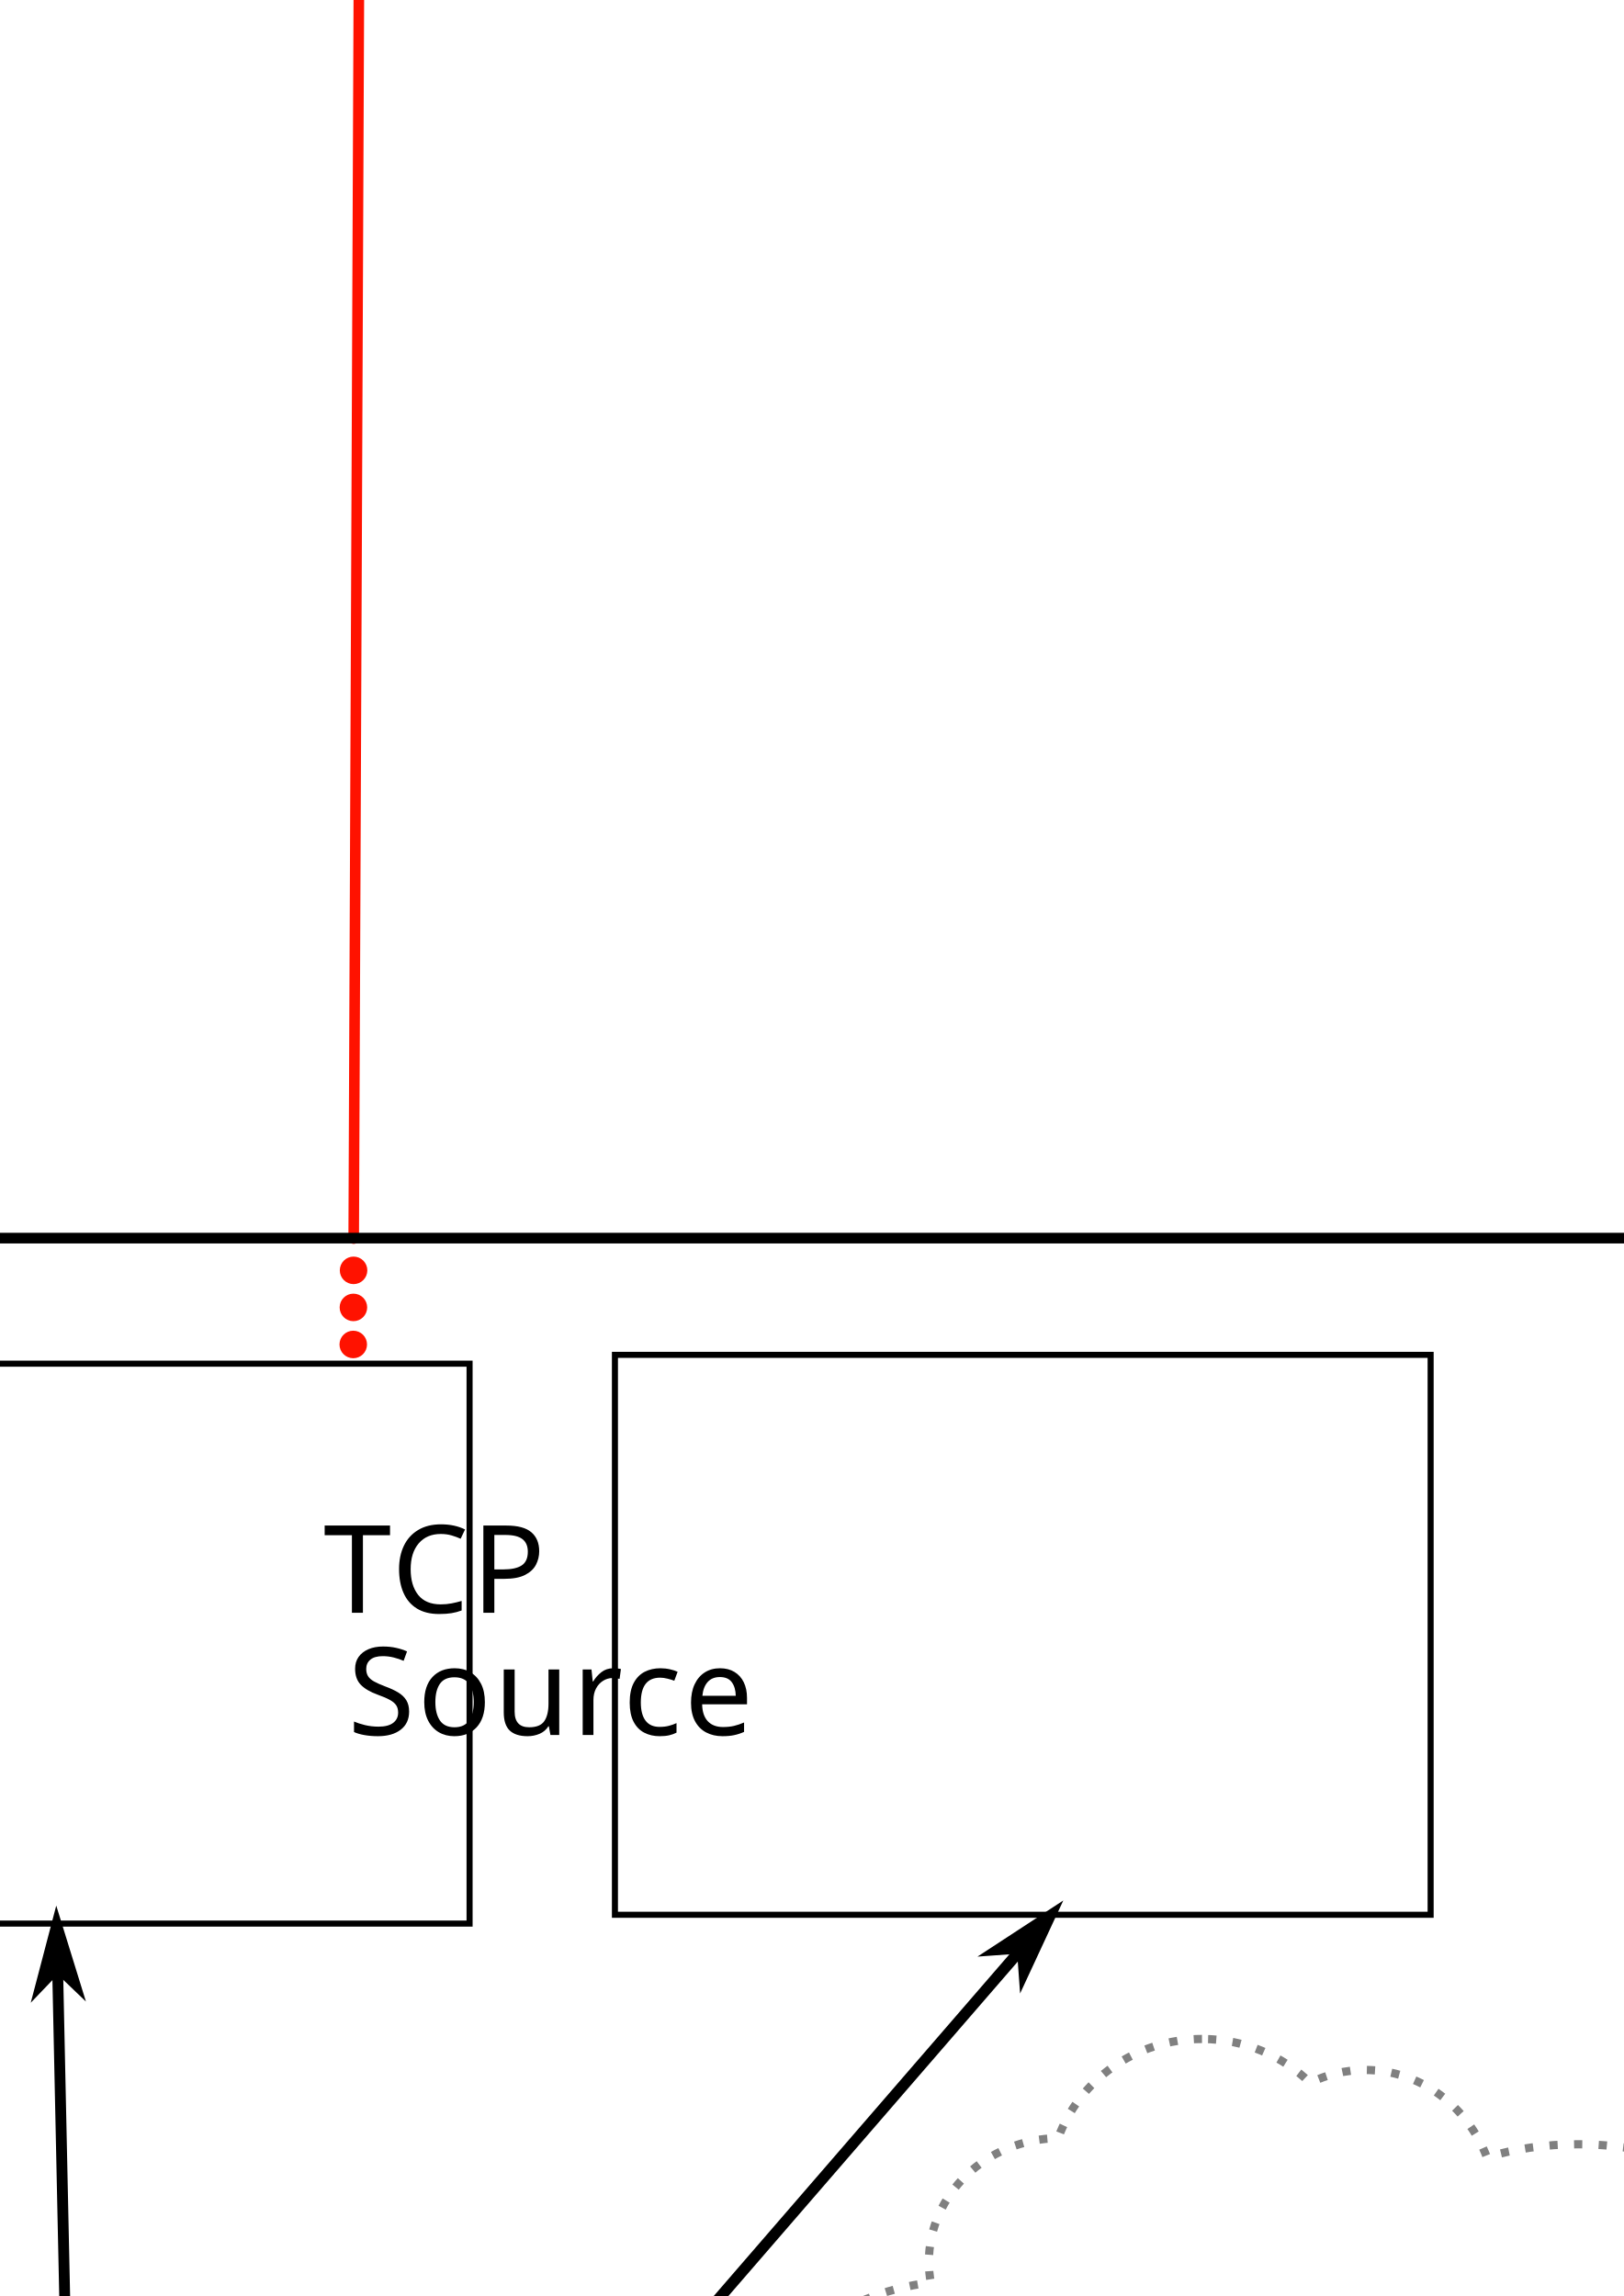
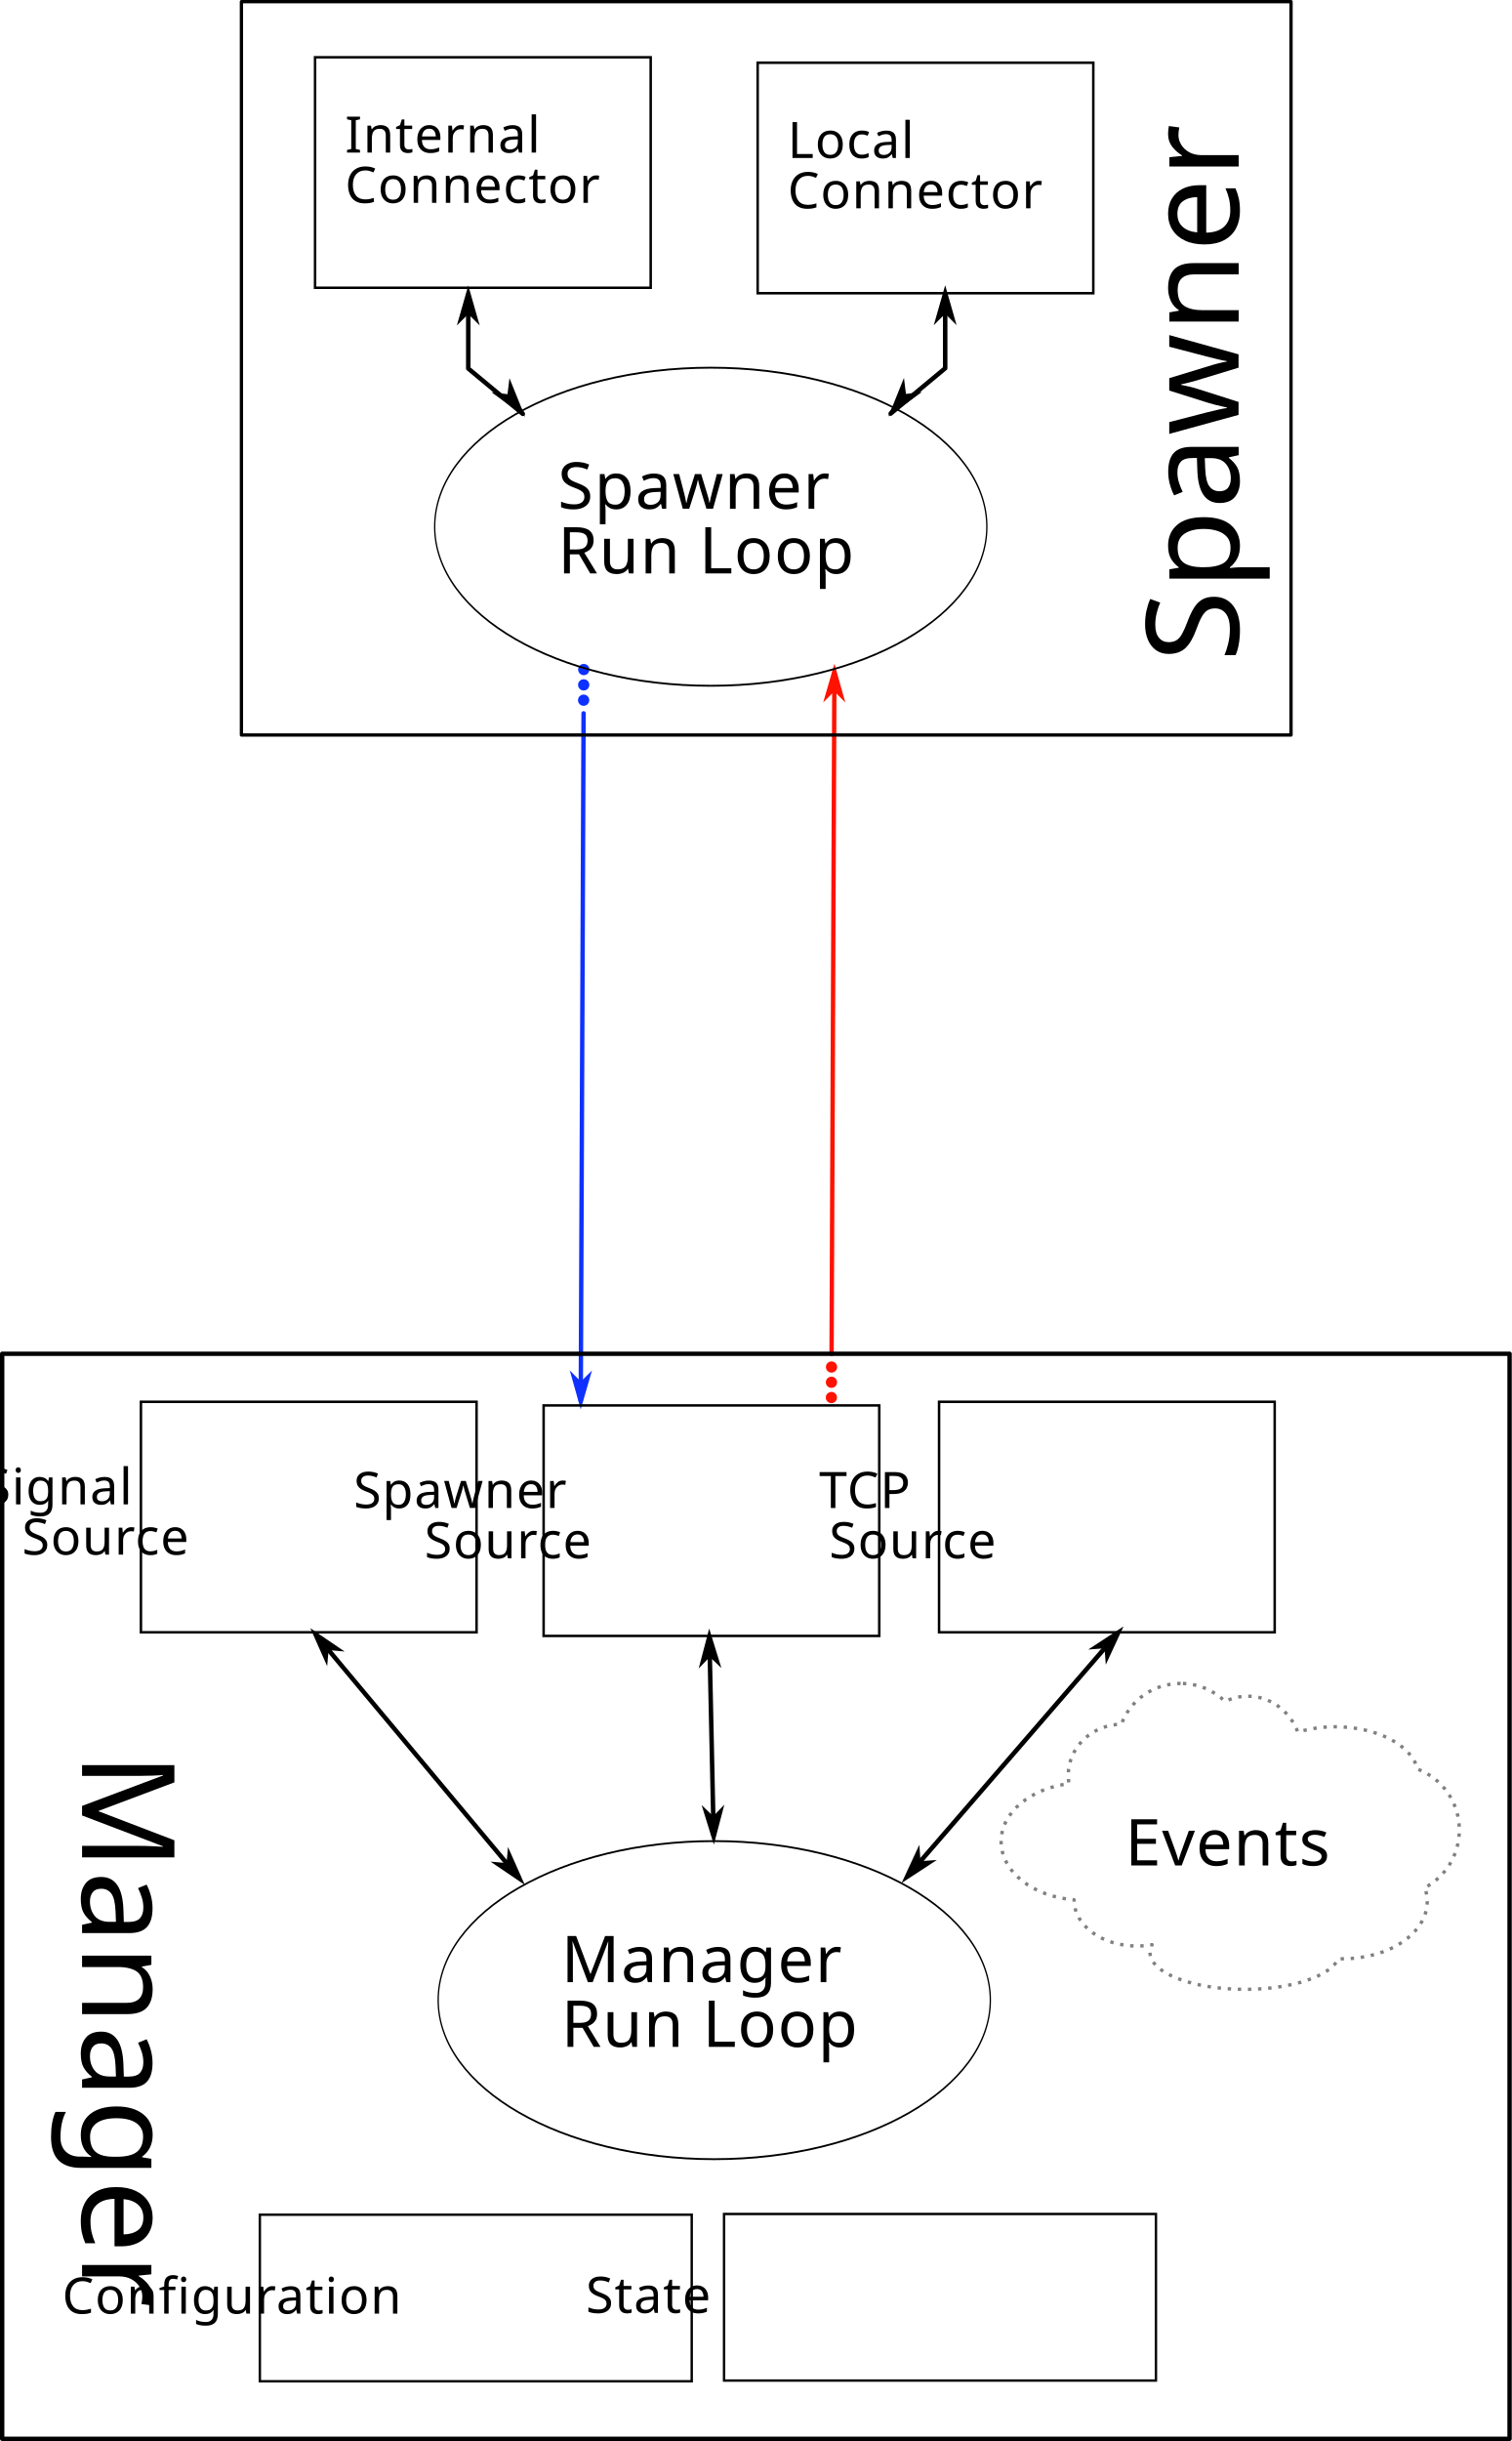
- <svg xmlns="http://www.w3.org/2000/svg" xmlns:ns1="http://www.openswatchbook.org/uri/2009/osb" xmlns:xlink="http://www.w3.org/1999/xlink" width="744.094" height="1052.362" id="svg2985" version="1.1">
+ <svg xmlns="http://www.w3.org/2000/svg" xmlns:ns1="http://www.openswatchbook.org/uri/2009/osb" xmlns:xlink="http://www.w3.org/1999/xlink" width="1683.74" height="2717.894" id="svg2985" version="1.1">
  <defs id="defs2987">
    <linearGradient id="linearGradient6409" ns1:paint="solid">
      <stop style="stop-color:#000000;stop-opacity:1;" offset="0" id="stop6411" />
    </linearGradient>
-     <marker orient="auto" refY="0.0" refX="0.0" id="Arrow1Mend" style="overflow:visible;">
-       <path id="path5250" d="M 0.0,0.0 L 5.0,-5.0 L -12.5,0.0 L 5.0,5.0 L 0.0,0.0 z " style="fill-rule:evenodd;stroke:#000000;stroke-width:1.0pt;" transform="scale(0.4) rotate(180) translate(10,0)" />
+     <marker orient="auto" refY="0" refX="0" id="Arrow1Mend" style="overflow:visible">
+       <path id="path5250" d="M 0,0 5,-5 -12.5,0 5,5 0,0 z" style="fill-rule:evenodd;stroke:#000000;stroke-width:1pt" transform="matrix(-0.4,0,0,-0.4,-4,0)" />
    </marker>
-     <marker orient="auto" refY="0.0" refX="0.0" id="Arrow1Send" style="overflow:visible;">
-       <path id="path5256" d="M 0.0,0.0 L 5.0,-5.0 L -12.5,0.0 L 5.0,5.0 L 0.0,0.0 z " style="fill-rule:evenodd;stroke:#000000;stroke-width:1.0pt;" transform="scale(0.2) rotate(180) translate(6,0)" />
+     <marker orient="auto" refY="0" refX="0" id="Arrow1Send" style="overflow:visible">
+       <path id="path5256" d="M 0,0 5,-5 -12.5,0 5,5 0,0 z" style="fill-rule:evenodd;stroke:#000000;stroke-width:1pt" transform="matrix(-0.2,0,0,-0.2,-1.2,0)" />
    </marker>
    <marker style="overflow:visible" id="InfiniteLineEnd" refX="0" refY="0" orient="auto">
      <g id="g4056" style="fill:#000000">
        <circle id="circle4058" r="0.8" cy="0" cx="3" />
        <circle id="circle4060" r="0.8" cy="0" cx="6.5" />
        <circle id="circle4062" r="0.8" cy="0" cx="10" />
      </g>
    </marker>
    <marker style="overflow:visible" id="InfiniteLineStart" refX="0" refY="0" orient="auto">
      <g id="g4065" style="fill:#000000" transform="translate(-13,0)">
        <circle d="M 3.8,0 C 3.8,0.442 3.442,0.8 3,0.8 2.558,0.8 2.2,0.442 2.2,0 c 0,-0.442 0.358,-0.8 0.8,-0.8 0.442,0 0.8,0.358 0.8,0.8 z" id="circle4067" r="0.8" cy="0" cx="3" />
        <circle d="M 7.3,0 C 7.3,0.442 6.942,0.8 6.5,0.8 6.058,0.8 5.7,0.442 5.7,0 c 0,-0.442 0.358,-0.8 0.8,-0.8 0.442,0 0.8,0.358 0.8,0.8 z" id="circle4069" r="0.8" cy="0" cx="6.5" />
        <circle d="M 10.8,0 C 10.8,0.442 10.442,0.8 10,0.8 9.558,0.8 9.2,0.442 9.2,0 c 0,-0.442 0.358,-0.8 0.8,-0.8 0.442,0 0.8,0.358 0.8,0.8 z" id="circle4071" r="0.8" cy="0" cx="10" />
      </g>
    </marker>
-     <marker orient="auto" refY="0.0" refX="0.0" id="Tail" style="overflow:visible">
-       <g id="g3857" transform="scale(-1.2)">
-         <path id="path3859" d="M -3.805,-3.959 L 0.544,0" style="fill:none;fill-rule:evenodd;stroke:#000000;stroke-width:0.8;stroke-linecap:round" />
-         <path id="path3861" d="M -1.287,-3.959 L 3.062,0" style="fill:none;fill-rule:evenodd;stroke:#000000;stroke-width:0.8;stroke-linecap:round" />
-         <path id="path3863" d="M 1.305,-3.959 L 5.654,0" style="fill:none;fill-rule:evenodd;stroke:#000000;stroke-width:0.8;stroke-linecap:round" />
-         <path id="path3865" d="M -3.805,4.178 L 0.544,0.22" style="fill:none;fill-rule:evenodd;stroke:#000000;stroke-width:0.8;stroke-linecap:round" />
-         <path id="path3867" d="M -1.287,4.178 L 3.062,0.22" style="fill:none;fill-rule:evenodd;stroke:#000000;stroke-width:0.8;stroke-linecap:round" />
-         <path id="path3869" d="M 1.305,4.178 L 5.654,0.22" style="fill:none;fill-rule:evenodd;stroke:#000000;stroke-width:0.8;stroke-linecap:round" />
+     <marker orient="auto" refY="0" refX="0" id="Tail" style="overflow:visible">
+       <g id="g3857" transform="scale(-1.2,-1.2)">
+         <path id="path3859" d="M -3.805,-3.959 0.544,0" style="fill:none;stroke:#000000;stroke-width:0.8;stroke-linecap:round" />
+         <path id="path3861" d="M -1.287,-3.959 3.062,0" style="fill:none;stroke:#000000;stroke-width:0.8;stroke-linecap:round" />
+         <path id="path3863" d="M 1.305,-3.959 5.654,0" style="fill:none;stroke:#000000;stroke-width:0.8;stroke-linecap:round" />
+         <path id="path3865" d="M -3.805,4.178 0.544,0.22" style="fill:none;stroke:#000000;stroke-width:0.8;stroke-linecap:round" />
+         <path id="path3867" d="M -1.287,4.178 3.062,0.22" style="fill:none;stroke:#000000;stroke-width:0.8;stroke-linecap:round" />
+         <path id="path3869" d="M 1.305,4.178 5.654,0.22" style="fill:none;stroke:#000000;stroke-width:0.8;stroke-linecap:round" />
      </g>
    </marker>
-     <marker orient="auto" refY="0.0" refX="0.0" id="Arrow1Mstart" style="overflow:visible">
-       <path id="path3827" d="M 0.0,0.0 L 5.0,-5.0 L -12.5,0.0 L 5.0,5.0 L 0.0,0.0 z " style="fill-rule:evenodd;stroke:#000000;stroke-width:1.0pt" transform="scale(0.4) translate(10,0)" />
+     <marker orient="auto" refY="0" refX="0" id="Arrow1Mstart" style="overflow:visible">
+       <path id="path3827" d="M 0,0 5,-5 -12.5,0 5,5 0,0 z" style="fill-rule:evenodd;stroke:#000000;stroke-width:1pt" transform="matrix(0.4,0,0,0.4,4,0)" />
    </marker>
-     <marker orient="auto" refY="0.0" refX="0.0" id="Arrow1Lstart" style="overflow:visible">
-       <path id="path3821" d="M 0.0,0.0 L 5.0,-5.0 L -12.5,0.0 L 5.0,5.0 L 0.0,0.0 z " style="fill-rule:evenodd;stroke:#000000;stroke-width:1.0pt" transform="scale(0.8) translate(12.5,0)" />
+     <marker orient="auto" refY="0" refX="0" id="Arrow1Lstart" style="overflow:visible">
+       <path id="path3821" d="M 0,0 5,-5 -12.5,0 5,5 0,0 z" style="fill-rule:evenodd;stroke:#000000;stroke-width:1pt" transform="matrix(0.8,0,0,0.8,10,0)" />
    </marker>
-     <marker orient="auto" refY="0.0" refX="0.0" id="Arrow1MstartX" style="overflow:visible">
-       <path id="path5859" d="M 0.0,0.0 L 5.0,-5.0 L -12.5,0.0 L 5.0,5.0 L 0.0,0.0 z " style="stroke:#ff1200;stroke-width:1.0pt;fill:#ff1200;fill-rule:evenodd" transform="scale(0.4) translate(10,0)" />
+     <marker orient="auto" refY="0" refX="0" id="Arrow1MstartX" style="overflow:visible">
+       <path id="path5859" d="M 0,0 5,-5 -12.5,0 5,5 0,0 z" style="fill:#ff1200;fill-rule:evenodd;stroke:#ff1200;stroke-width:1pt" transform="matrix(0.4,0,0,0.4,4,0)" />
    </marker>
    <marker style="overflow:visible" id="InfiniteLineEndj" refX="0" refY="0" orient="auto">
-       <g id="g5862" style="stroke:#ff1200;fill:#ff1200">
+       <g id="g5862" style="fill:#ff1200;stroke:#ff1200">
        <circle id="circle5864" r="0.8" cy="0" cx="3" />
        <circle id="circle5866" r="0.8" cy="0" cx="6.5" />
        <circle id="circle5868" r="0.8" cy="0" cx="10" />
      </g>
    </marker>
    <marker orient="auto" refY="0" refX="0" id="Arrow1MstartX-6" style="overflow:visible">
      <path id="path5859-1" d="M 0,0 5,-5 -12.5,0 5,5 0,0 z" style="fill:#ff1200;fill-rule:evenodd;stroke:#ff1200;stroke-width:1pt" transform="matrix(0.4,0,0,0.4,4,0)" />
    </marker>
    <marker style="overflow:visible" id="InfiniteLineEndj-4" refX="0" refY="0" orient="auto">
      <g id="g5862-4" style="fill:#ff1200;stroke:#ff1200">
        <circle id="circle5864-7" r="0.8" cy="0" cx="3" />
        <circle id="circle5866-0" r="0.8" cy="0" cx="6.5" />
        <circle id="circle5868-6" r="0.8" cy="0" cx="10" />
      </g>
    </marker>
-     <marker orient="auto" refY="0.0" refX="0.0" id="Arrow1MstartX9" style="overflow:visible">
-       <path id="path6006" d="M 0.0,0.0 L 5.0,-5.0 L -12.5,0.0 L 5.0,5.0 L 0.0,0.0 z " style="fill-rule:evenodd;stroke:#0e31ff;stroke-width:1.0pt;fill:#0e31ff" transform="scale(0.4) translate(10,0)" />
+     <marker orient="auto" refY="0" refX="0" id="Arrow1MstartX9" style="overflow:visible">
+       <path id="path6006" d="M 0,0 5,-5 -12.5,0 5,5 0,0 z" style="fill:#0e31ff;fill-rule:evenodd;stroke:#0e31ff;stroke-width:1pt" transform="matrix(0.4,0,0,0.4,4,0)" />
    </marker>
    <marker style="overflow:visible" id="InfiniteLineEndjb" refX="0" refY="0" orient="auto">
-       <g id="g6009" style="stroke:#0e31ff;fill:#0e31ff">
+       <g id="g6009" style="fill:#0e31ff;stroke:#0e31ff">
        <circle id="circle6011" r="0.8" cy="0" cx="3" />
        <circle id="circle6013" r="0.8" cy="0" cx="6.5" />
        <circle id="circle6015" r="0.8" cy="0" cx="10" />
      </g>
    </marker>
    <linearGradient xlink:href="#linearGradient6409" id="linearGradient6413" x1="-219.112" y1="-559.321" x2="-139.421" y2="-559.321" gradientUnits="userSpaceOnUse" gradientTransform="matrix(0.8839857,0,0,1.135481,-56.81674,87.83572)" />
    <linearGradient xlink:href="#linearGradient6409-6" id="linearGradient6413-8" x1="-219.112" y1="-559.321" x2="-139.421" y2="-559.321" gradientUnits="userSpaceOnUse" gradientTransform="matrix(0.8839857,0,0,1.135481,-56.81674,87.83572)" />
    <linearGradient id="linearGradient6409-6" ns1:paint="solid">
      <stop style="stop-color:#000000;stop-opacity:1;" offset="0" id="stop6411-8" />
    </linearGradient>
    <marker orient="auto" refY="0" refX="0" id="Arrow1Mstart-9" style="overflow:visible">
      <path id="path3827-3" d="M 0,0 5,-5 -12.5,0 5,5 0,0 z" style="fill-rule:evenodd;stroke:#000000;stroke-width:1pt" transform="matrix(0.4,0,0,0.4,4,0)" />
    </marker>
    <marker orient="auto" refY="0" refX="0" id="marker7565" style="overflow:visible">
      <path id="path7567" d="M 0,0 5,-5 -12.5,0 5,5 0,0 z" style="fill-rule:evenodd;stroke:#000000;stroke-width:1pt" transform="matrix(0.4,0,0,0.4,4,0)" />
    </marker>
    <linearGradient y2="-559.321" x2="-139.421" y1="-559.321" x1="-219.112" gradientTransform="matrix(-0.8839857,0,0,1.135481,102.8834,87.55323)" gradientUnits="userSpaceOnUse" id="linearGradient7570" xlink:href="#linearGradient6409-6" />
    <marker orient="auto" refY="0" refX="0" id="marker7565-4" style="overflow:visible">
      <path id="path7567-1" d="M 0,0 5,-5 -12.5,0 5,5 0,0 z" style="fill-rule:evenodd;stroke:#000000;stroke-width:1pt" transform="matrix(0.4,0,0,0.4,4,0)" />
    </marker>
    <marker orient="auto" refY="0" refX="0" id="Arrow1Mend-5" style="overflow:visible">
      <path id="path5250-2" d="M 0,0 5,-5 -12.5,0 5,5 0,0 z" style="fill-rule:evenodd;stroke:#000000;stroke-width:1pt" transform="matrix(-0.4,0,0,-0.4,-4,0)" />
    </marker>
    <marker orient="auto" refY="0" refX="0" id="marker7565-5" style="overflow:visible">
      <path id="path7567-4" d="M 0,0 5,-5 -12.5,0 5,5 0,0 z" style="fill-rule:evenodd;stroke:#000000;stroke-width:1pt" transform="matrix(0.4,0,0,0.4,4,0)" />
    </marker>
    <marker orient="auto" refY="0" refX="0" id="Arrow1Mend-6" style="overflow:visible">
      <path id="path5250-21" d="M 0,0 5,-5 -12.5,0 5,5 0,0 z" style="fill-rule:evenodd;stroke:#000000;stroke-width:1pt" transform="matrix(-0.4,0,0,-0.4,-4,0)" />
    </marker>
  </defs>
-   <g id="layer1">
+   <g id="layer1" transform="translate(764.0865,939.8271)">
    <g id="g3001-2" transform="translate(795.3107,1271.974)">
      <path transform="matrix(0.7552285,0,0,1.0686,-262.1946,11.16853)" d="m -257.143,3.791 c 0,91.521 -182.284,165.714 -407.143,165.714 -224.859,0 -407.143,-74.193 -407.143,-165.714 0,-91.521 182.284,-165.714 407.143,-165.714 224.859,0 407.143,74.193 407.143,165.714 z" id="path2993-0" style="fill:none;stroke:#000000;stroke-width:1.949;stroke-linecap:round;stroke-linejoin:miter;stroke-miterlimit:4;stroke-opacity:1;stroke-dasharray:none;stroke-dashoffset:0" />
      <text id="text2995-4" y="-4.781" x="-934.286" style="font-size:40px;font-style:normal;font-weight:normal;line-height:100%;letter-spacing:1.22px;word-spacing:0px;fill:#000000;fill-opacity:1;stroke:none;font-family:Sans" xml:space="preserve">
        <tspan style="font-size:72px" y="-4.781" x="-934.286" id="tspan2997-5">Manager</tspan>
        <tspan style="font-size:72px" id="tspan2999-0" y="67.219" x="-934.286">Run Loop</tspan>
      </text>
    </g>
    <path style="fill:none;stroke:#ff1200;stroke-width:4.853;stroke-linecap:round;stroke-linejoin:miter;stroke-miterlimit:4;stroke-opacity:1;stroke-dasharray:none;marker-start:url(#Arrow1MstartX);marker-mid:none;marker-end:url(#InfiniteLineEndj)" d="m 165.233,-191.263 -3.144,758.966" id="path3047" />
    <path style="fill:none;stroke:#0e31ff;stroke-width:4.874;stroke-linecap:round;stroke-linejoin:miter;stroke-miterlimit:4;stroke-opacity:1;stroke-dasharray:none;marker-start:url(#Arrow1MstartX9);marker-mid:none;marker-end:url(#InfiniteLineEndjb)" d="m -117.263,619.802 3.144,-765.393" id="path3047-9" />
    <g id="g7601">
      <g transform="translate(791.4286,-368.5714)" id="g3001">
        <path style="fill:none;stroke:#000000;stroke-width:1.949;stroke-linecap:round;stroke-linejoin:miter;stroke-miterlimit:4;stroke-opacity:1;stroke-dasharray:none;stroke-dashoffset:0" id="path2993" d="m -257.143,3.791 c 0,91.521 -182.284,165.714 -407.143,165.714 -224.859,0 -407.143,-74.193 -407.143,-165.714 0,-91.521 182.284,-165.714 407.143,-165.714 224.859,0 407.143,74.193 407.143,165.714 z" transform="matrix(0.7552285,0,0,1.0686,-262.1946,11.16853)" />
        <text xml:space="preserve" style="font-size:40px;font-style:normal;font-weight:normal;line-height:100%;letter-spacing:1.22px;word-spacing:0px;fill:#000000;fill-opacity:1;stroke:none;font-family:Sans" x="-934.286" y="-4.781" id="text2995">
          <tspan id="tspan2997" x="-934.286" y="-4.781" style="font-size:72px">Spawner</tspan>
          <tspan x="-934.286" y="67.219" id="tspan2999" style="font-size:72px">Run Loop</tspan>
        </text>
      </g>
      <g transform="translate(133.3401,64.64977)" id="g4048">
        <rect style="fill:none;stroke:#000000;stroke-width:2.776;stroke-linecap:round;stroke-linejoin:miter;stroke-miterlimit:4;stroke-opacity:1;stroke-dasharray:none;stroke-dashoffset:0" id="rect3143" width="373.813" height="256.635" x="-546.521" y="-940.697" />
        <text xml:space="preserve" style="font-size:40px;font-style:normal;font-weight:normal;line-height:100%;letter-spacing:42.79px;word-spacing:0px;fill:#000000;fill-opacity:1;stroke:none;font-family:Sans" x="-513.157" y="-834.603" id="text4042">
          <tspan id="tspan4044" x="-513.157" y="-834.603" style="font-size:56px;line-height:100%;letter-spacing:1.22px">Internal</tspan>
          <tspan x="-513.157" y="-778.603" style="font-size:56px;line-height:100%;letter-spacing:1.22px" id="tspan4046">Connector</tspan>
        </text>
      </g>
      <g transform="translate(626.2946,70.7107)" id="g4048-7">
        <g id="g4098">
          <rect y="-940.697" x="-546.521" height="256.635" width="373.813" id="rect3143-4" style="fill:none;stroke:#000000;stroke-width:2.776;stroke-linecap:round;stroke-linejoin:miter;stroke-miterlimit:4;stroke-opacity:1;stroke-dasharray:none;stroke-dashoffset:0" />
          <text id="text4042-4" y="-834.603" x="-513.157" style="font-size:40px;font-style:normal;font-weight:normal;line-height:100%;letter-spacing:42.79px;word-spacing:0px;fill:#000000;fill-opacity:1;stroke:none;font-family:Sans" xml:space="preserve">
            <tspan style="font-size:56px;line-height:100%;letter-spacing:1.22px" y="-834.603" x="-513.157" id="tspan4044-6">Local</tspan>
            <tspan id="tspan4046-9" style="font-size:56px;line-height:100%;letter-spacing:1.22px" y="-778.603" x="-513.157">Connector</tspan>
          </text>
        </g>
      </g>
      <path id="path5953" d="m -242.553,-612.086 0,82.585 60.721,50.468 -3.572,-4.588" style="fill:none;stroke:url(#linearGradient6413);stroke-width:5.007;stroke-linecap:butt;stroke-linejoin:round;stroke-miterlimit:4;stroke-opacity:1;stroke-dasharray:none;marker-start:url(#Arrow1Mstart);marker-mid:none;marker-end:url(#Arrow1Mstart)" />
      <path id="path5953-9" d="m 288.619,-612.368 0,82.585 -60.721,50.468 3.572,-4.588" style="fill:none;stroke:url(#linearGradient7570);stroke-width:5.007;stroke-linecap:butt;stroke-linejoin:round;stroke-miterlimit:4;stroke-opacity:1;stroke-dasharray:none;marker-start:url(#Arrow1Mstart);marker-mid:none;marker-end:url(#Arrow1Mstart)" />
      <rect y="-937.99" x="-495.201" height="816.564" width="1169.007" id="rect7595" style="fill:none;stroke:#000000;stroke-width:3.675;stroke-linecap:round;stroke-linejoin:round;stroke-miterlimit:4;stroke-opacity:1;stroke-dasharray:none;stroke-dashoffset:0" />
      <text transform="matrix(0,-1,1,0,0,0)" id="text7597" y="615.511" x="203.079" style="font-size:40px;font-style:normal;font-weight:normal;line-height:0%;letter-spacing:42.79px;word-spacing:0px;fill:#000000;fill-opacity:1;stroke:none;font-family:Sans" xml:space="preserve">
        <tspan style="font-size:144px;line-height:100%;letter-spacing:1.22px" y="615.511" x="203.079" id="tspan7599">Spawner</tspan>
      </text>
    </g>
    <g transform="translate(-1386.46,132.4642)" id="g7626" />
    <g id="g7648" transform="translate(387.8986,1565.736)">
      <g id="g7726">
        <rect y="-940.697" x="-546.521" height="256.635" width="373.813" id="rect7650" style="fill:none;stroke:#000000;stroke-width:2.776;stroke-linecap:round;stroke-linejoin:miter;stroke-miterlimit:4;stroke-opacity:1;stroke-dasharray:none;stroke-dashoffset:0" />
        <text id="text7652" y="-826.522" x="-368.996" style="font-size:40px;font-style:normal;font-weight:normal;line-height:100%;letter-spacing:42.79px;word-spacing:0px;fill:#000000;fill-opacity:1;stroke:none;font-family:Sans" xml:space="preserve">
          <tspan id="tspan7656" style="font-size:56px;text-align:center;line-height:100%;letter-spacing:1.22px;text-anchor:middle" y="-826.522" x="-368.386">Spawner</tspan>
          <tspan id="tspan7724" style="font-size:56px;text-align:center;line-height:100%;letter-spacing:1.22px;text-anchor:middle" y="-770.522" x="-368.386">Source</tspan>
        </text>
      </g>
      <g transform="translate(440.4265,-4.040602)" id="g7726-6">
        <rect y="-940.697" x="-546.521" height="256.635" width="373.813" id="rect7650-3" style="fill:none;stroke:#000000;stroke-width:2.776;stroke-linecap:round;stroke-linejoin:miter;stroke-miterlimit:4;stroke-opacity:1;stroke-dasharray:none;stroke-dashoffset:0" />
        <text id="text7652-1" y="-822.481" x="-358.697" style="font-size:40px;font-style:normal;font-weight:normal;line-height:100%;letter-spacing:42.79px;word-spacing:0px;fill:#000000;fill-opacity:1;stroke:none;font-family:Sans" xml:space="preserve">
          <tspan id="tspan7656-8" style="font-size:56px;text-align:center;line-height:100%;letter-spacing:1.22px;text-anchor:middle" y="-822.481" x="-358.087">TCP</tspan>
          <tspan id="tspan7724-3" style="font-size:56px;text-align:center;line-height:100%;letter-spacing:1.22px;text-anchor:middle" y="-766.481" x="-358.087">Source</tspan>
        </text>
      </g>
      <g transform="translate(-448.5078,-4.0406)" id="g7726-7">
        <rect y="-940.697" x="-546.521" height="256.635" width="373.813" id="rect7650-9" style="fill:none;stroke:#000000;stroke-width:2.776;stroke-linecap:round;stroke-linejoin:miter;stroke-miterlimit:4;stroke-opacity:1;stroke-dasharray:none;stroke-dashoffset:0" />
        <text id="text7652-15" y="-826.522" x="-368.706" style="font-size:40px;font-style:normal;font-weight:normal;line-height:100%;letter-spacing:42.79px;word-spacing:0px;fill:#000000;fill-opacity:1;stroke:none;font-family:Sans" xml:space="preserve">
          <tspan id="tspan7656-3" style="font-size:56px;text-align:center;line-height:100%;letter-spacing:1.22px;text-anchor:middle" y="-826.522" x="-368.096">Signal</tspan>
          <tspan id="tspan7724-6" style="font-size:56px;text-align:center;line-height:100%;letter-spacing:1.22px;text-anchor:middle" y="-770.522" x="-368.096">Source</tspan>
        </text>
      </g>
      <g transform="translate(28.28426,892.9748)" id="g7726-7-6">
        <g id="g4527" transform="translate(-282.8427,4.04061)">
          <rect style="fill:none;stroke:#000000;stroke-width:2.677;stroke-linecap:round;stroke-linejoin:miter;stroke-miterlimit:4;stroke-opacity:1;stroke-dasharray:none;stroke-dashoffset:0" id="rect7650-9-0" width="481.01" height="185.479" x="-608.022" y="-936.656" />
          <text xml:space="preserve" style="font-size:40px;font-style:normal;font-weight:normal;line-height:100%;letter-spacing:42.79px;word-spacing:0px;fill:#000000;fill-opacity:1;stroke:none;font-family:Sans" x="-368.706" y="-826.522" id="text7652-15-6">
            <tspan id="tspan4505" x="-368.096" y="-826.522" style="font-size:56px;text-align:center;line-height:100%;letter-spacing:1.22px;text-anchor:middle">Configuration</tspan>
          </text>
        </g>
        <g transform="translate(517.0201,-0.7872692)" id="g4527-2">
          <g id="g4567" transform="translate(-282.8427,4.04061)">
            <rect y="-936.656" x="-608.022" height="185.479" width="481.01" id="rect7650-9-0-1" style="fill:none;stroke:#000000;stroke-width:2.677;stroke-linecap:round;stroke-linejoin:miter;stroke-miterlimit:4;stroke-opacity:1;stroke-dasharray:none;stroke-dashoffset:0" />
            <text id="text7652-15-6-8" y="-826.522" x="-368.706" style="font-size:40px;font-style:normal;font-weight:normal;line-height:100%;letter-spacing:42.79px;word-spacing:0px;fill:#000000;fill-opacity:1;stroke:none;font-family:Sans" xml:space="preserve">
              <tspan style="font-size:56px;text-align:center;line-height:100%;letter-spacing:1.22px;text-anchor:middle" y="-826.522" x="-368.096" id="tspan4505-5">State</tspan>
            </text>
          </g>
-           <flowRoot xml:space="preserve" id="flowRoot4559" style="fill:black;stroke:none;stroke-opacity:1;stroke-width:1px;stroke-linejoin:miter;stroke-linecap:butt;fill-opacity:1;font-family:Sans;font-style:normal;font-weight:normal;font-size:40px;line-height:100%;letter-spacing:1.22px;word-spacing:0px">
+           <flowRoot xml:space="preserve" id="flowRoot4559" style="font-size:40px;font-style:normal;font-weight:normal;line-height:100%;letter-spacing:1.22px;word-spacing:0px;fill:#000000;fill-opacity:1;stroke:none;font-family:Sans">
            <flowRegion id="flowRegion4561">
              <rect id="rect4563" width="606.092" height="395.98" x="290.924" y="1440.261" />
            </flowRegion>
            <flowPara id="flowPara4565" />
          </flowRoot>
          <rect style="fill:none;stroke:#000000;stroke-width:4.87;stroke-linecap:butt;stroke-linejoin:round;stroke-miterlimit:4;stroke-opacity:1;stroke-dasharray:none;stroke-dashoffset:0" id="rect4572" width="1678.87" height="1208.142" x="-1694.854" y="-1890.435" />
        </g>
      </g>
    </g>
    <path style="fill:none;stroke:#000000;stroke-width:4.982;stroke-linecap:butt;stroke-linejoin:miter;stroke-miterlimit:4;stroke-opacity:1;stroke-dasharray:none;marker-start:url(#marker7565);marker-end:url(#Arrow1Mend)" d="m 25.991,883.231 4.765,220.983" id="path7777" />
    <path style="fill:none;stroke:#000000;stroke-width:5.085;stroke-linecap:butt;stroke-linejoin:miter;stroke-miterlimit:4;stroke-opacity:1;stroke-dasharray:none;marker-start:url(#marker7565);marker-end:url(#Arrow1Mend);display:inline" d="M 480.722,878.658 246.588,1149.295" id="path7777-6" />
    <path style="fill:none;stroke:#000000;stroke-width:5;stroke-linecap:butt;stroke-linejoin:miter;stroke-miterlimit:4;stroke-opacity:1;stroke-dasharray:none;marker-start:url(#marker7565);marker-end:url(#Arrow1Mend);display:inline" d="M -185.868,1151.357 -412.142,880.636" id="path7777-6-2" />
    <g id="g4468" transform="translate(1212.183,-153.5432)">
      <path id="path3250" d="m -661.355,1088.098 c -30.437,0 -56.329,18.977 -65.919,45.447 -32.797,0.456 -59.232,25.682 -59.232,56.754 0,3.217 0.31,6.369 0.855,9.441 -42.932,5.25 -75.623,32.079 -75.623,64.372 0,33.701 35.588,61.436 81.28,64.921 -8.1e-4,0.125 0,0.248 0,0.373 0,28.221 31.292,51.089 69.891,51.089 5.851,0 11.513,-0.525 16.945,-1.515 -1.521,2.78 -2.338,5.649 -2.338,8.606 0,22.733 47.319,41.166 105.666,41.166 52.201,0 95.527,-14.753 104.083,-34.14 1.59,0.054 3.192,0.088 4.802,0.088 52.064,0 94.278,-28.613 94.278,-63.889 0,-5.267 -0.941,-10.384 -2.715,-15.281 22.861,-12.08 38.465,-36.285 38.465,-64.196 0,-31.088 -19.352,-57.587 -46.535,-67.841 -6.655,-26.668 -45.129,-47.137 -91.613,-47.137 -15.014,0 -29.191,2.162 -41.734,5.95 -8.904,-23.447 -30.523,-40.002 -55.787,-40.002 -9.005,0 -17.547,2.117 -25.216,5.884 -12.658,-12.405 -30.186,-20.089 -49.552,-20.089 z" style="fill:none;stroke:#808080;stroke-width:3.759;stroke-linecap:butt;stroke-linejoin:round;stroke-miterlimit:4;stroke-opacity:1;stroke-dasharray:3.759, 7.518;stroke-dashoffset:0" />
      <text id="text4464" y="1290.758" x="-723.269" style="font-size:40px;font-style:normal;font-weight:normal;line-height:100%;letter-spacing:1.22px;word-spacing:0px;fill:#000000;fill-opacity:1;stroke:none;font-family:Sans" xml:space="preserve">
        <tspan style="font-size:72px" y="1290.758" x="-723.269" id="tspan4466">Events</tspan>
      </text>
    </g>
    <text xml:space="preserve" style="font-size:40px;font-style:normal;font-weight:normal;line-height:100%;letter-spacing:1.22px;word-spacing:0px;fill:#000000;fill-opacity:1;stroke:none;font-family:Sans" x="1011.599" y="672.677" id="text4574" transform="matrix(0,1,-1,0,0,0)">
      <tspan id="tspan4576" x="1011.599" y="672.677" style="font-size:144px">Manager</tspan>
    </text>
  </g>
</svg>
